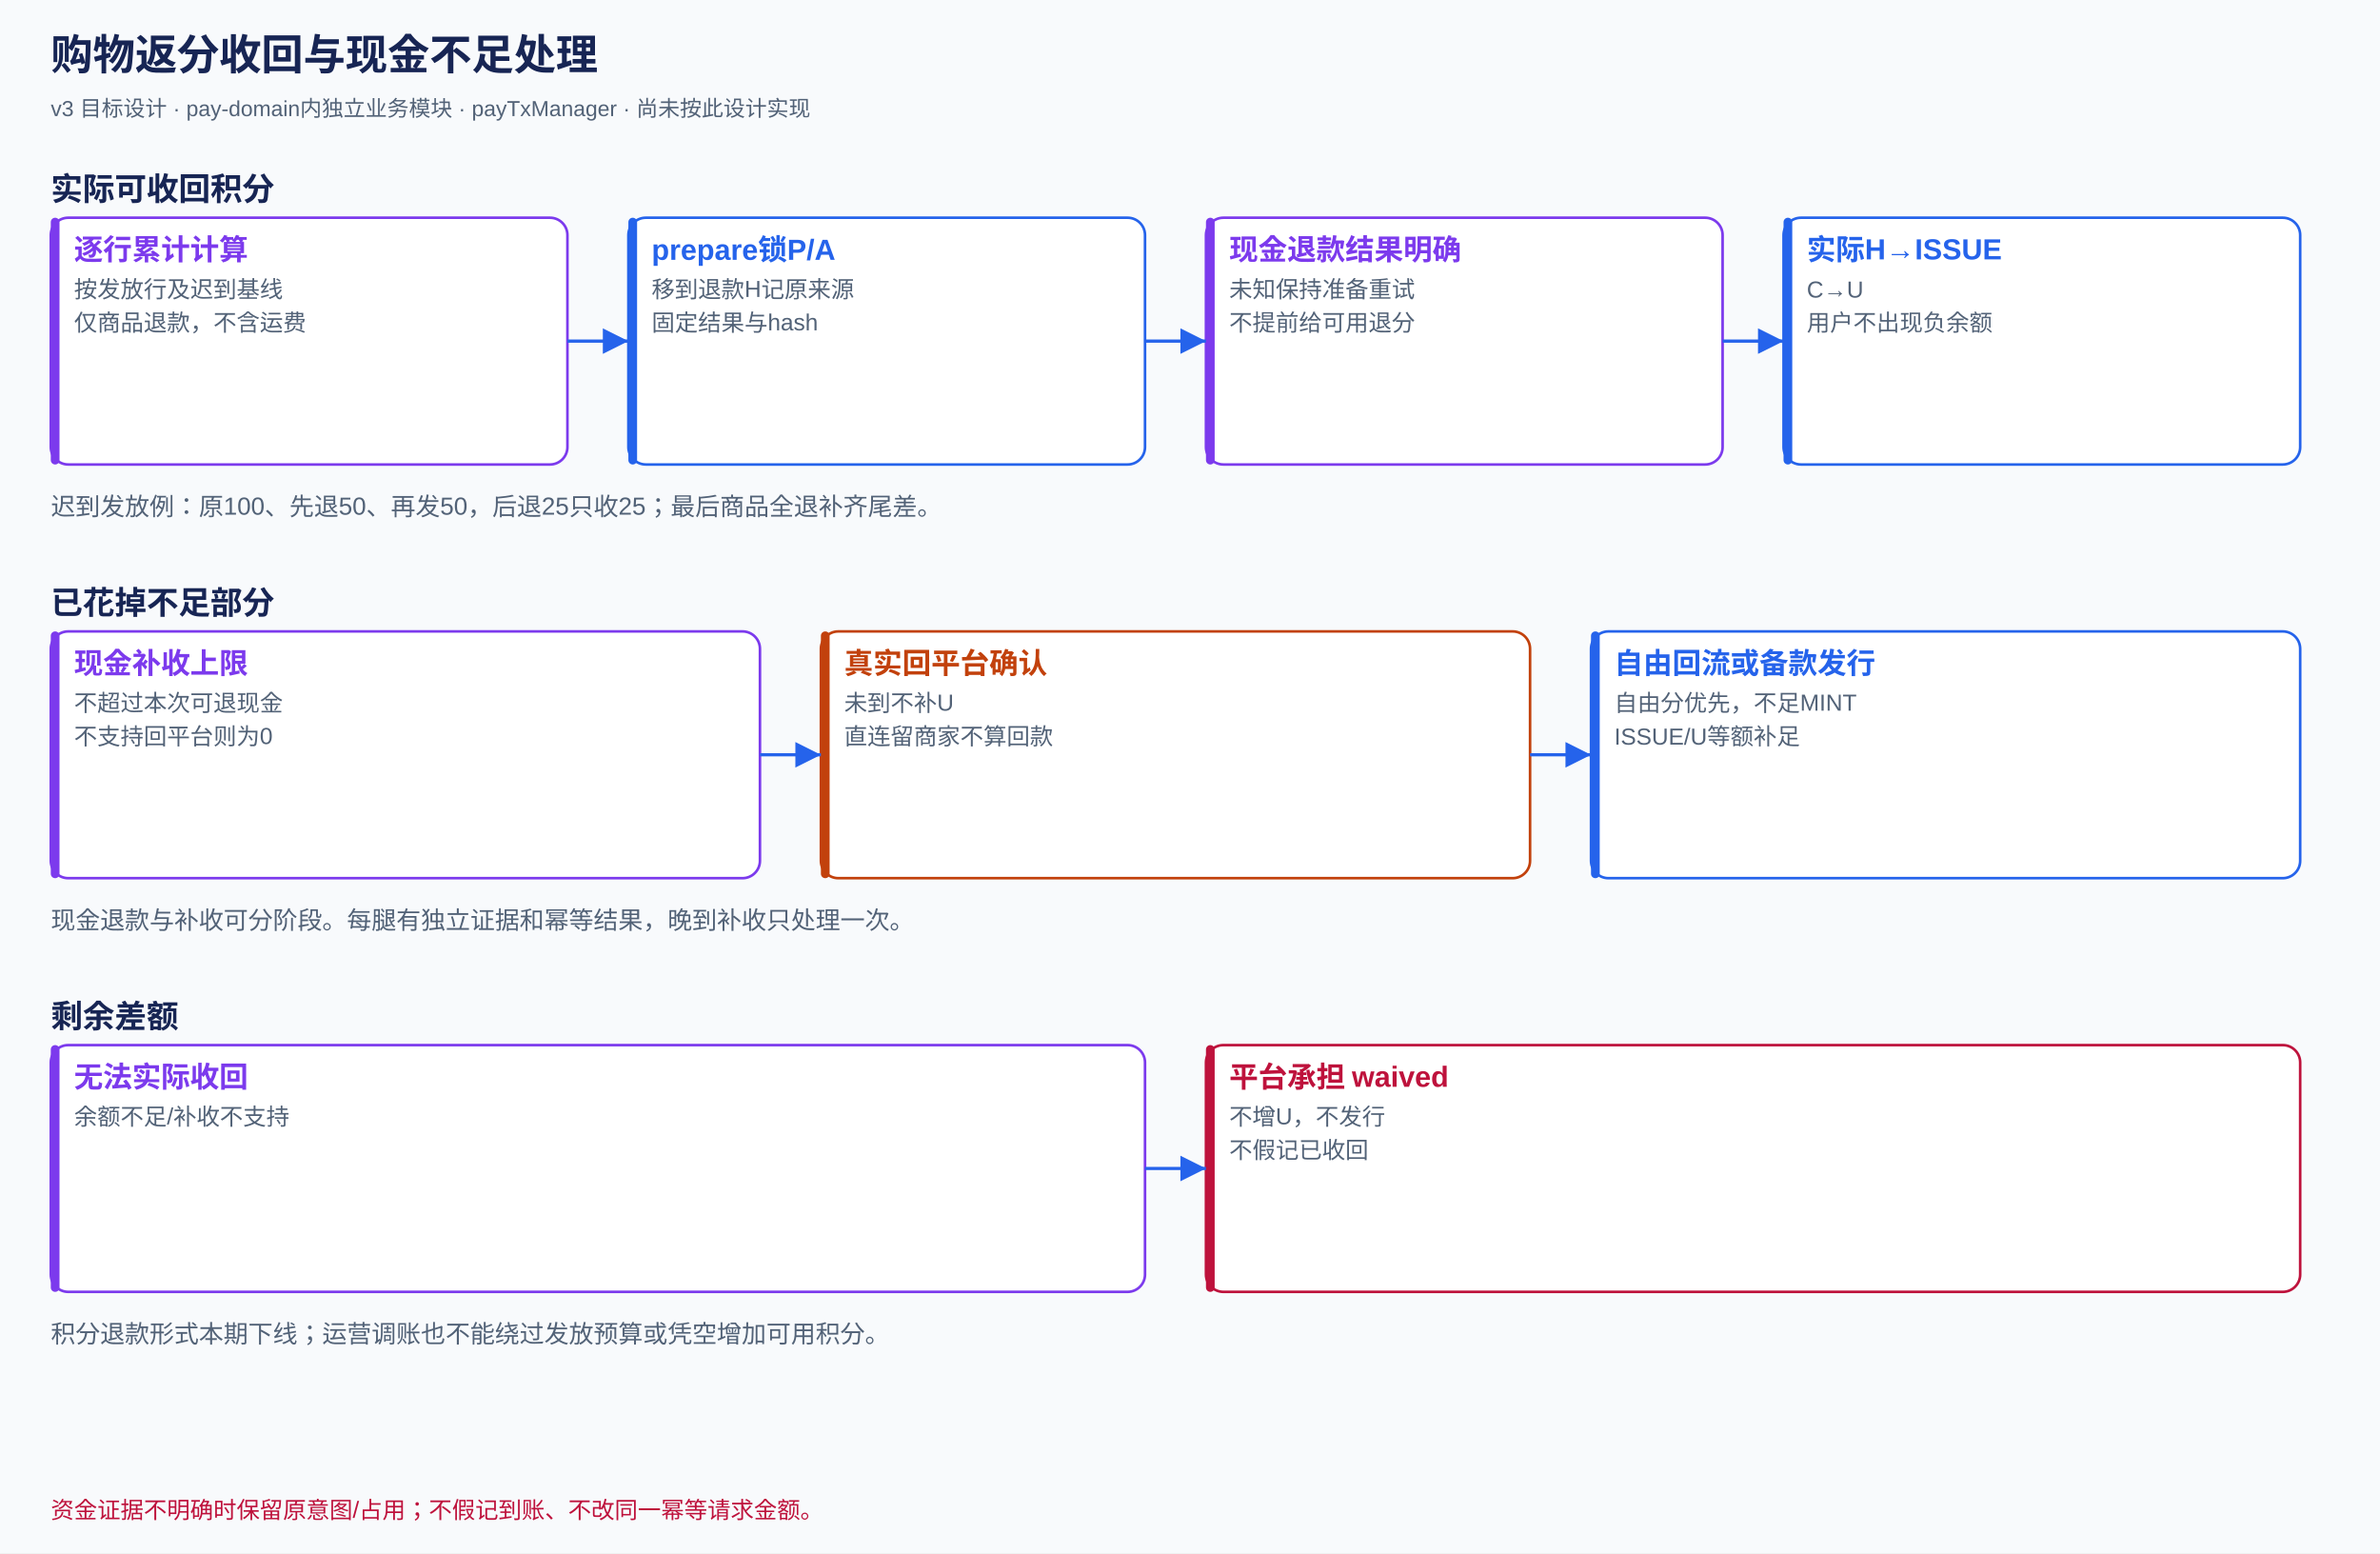
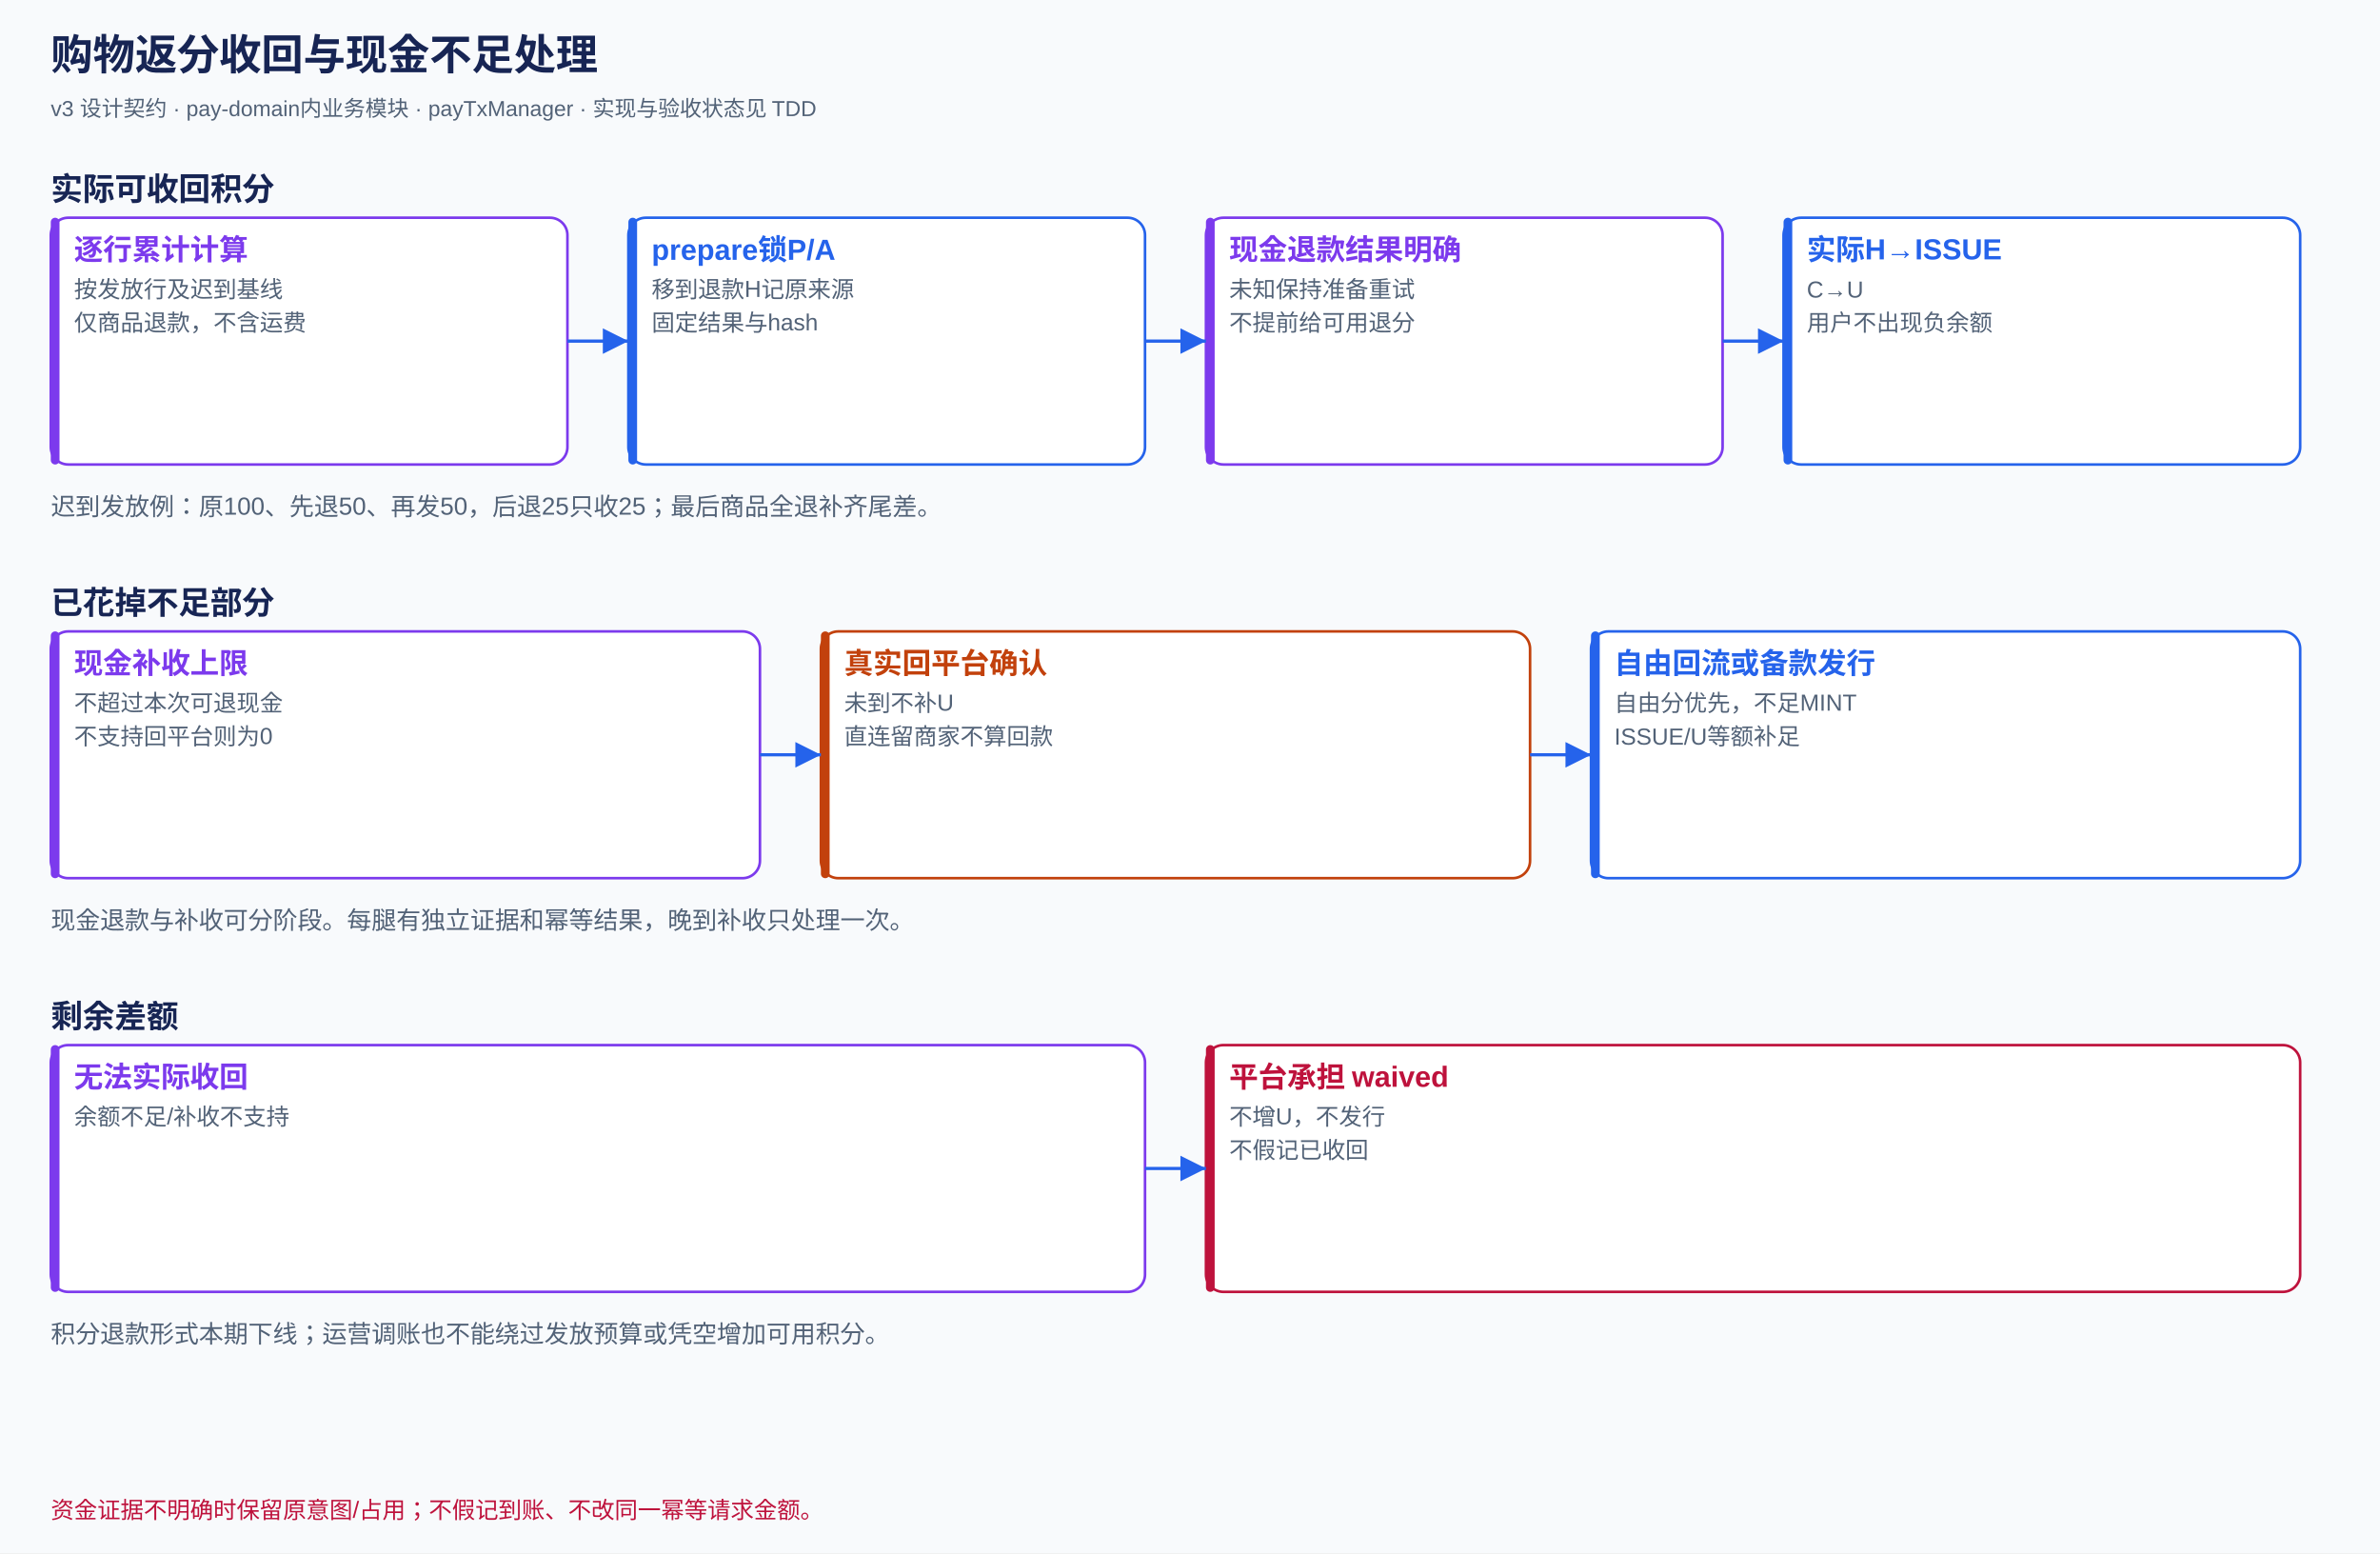
<svg xmlns="http://www.w3.org/2000/svg" width="1640" height="1070" viewBox="0 0 1640 1070">
  <defs>
    <marker id="point" markerWidth="9" markerHeight="8" refX="8" refY="4" orient="auto">
      <path d="M0 0L8 4L0 8" fill="#2563eb" />
    </marker>
    <marker id="money" markerWidth="9" markerHeight="8" refX="8" refY="4" orient="auto">
      <path d="M0 0L8 4L0 8" fill="#c2410c" />
    </marker>
    <marker id="dep" markerWidth="10" markerHeight="9" refX="9" refY="4.5" orient="auto">
      <path d="M0 0L9 4.5L0 9" fill="none" stroke="#64748b" />
    </marker>
    <marker id="real" markerWidth="13" markerHeight="12" refX="12" refY="6" orient="auto">
      <path d="M0 0L12 6L0 12Z" fill="white" stroke="#475569" />
    </marker>
    <marker id="diamond" markerWidth="15" markerHeight="10" refX="14" refY="5" orient="auto-start-reverse">
      <path d="M0 5L7 0L14 5L7 10Z" fill="#475569" />
    </marker>
  </defs>
  <rect width="1640" height="1070" fill="#f8fafc" />
  <text x="35" y="48" font-family="PingFang SC,Microsoft YaHei,Arial,sans-serif" font-size="29" fill="#172554" font-weight="650" text-anchor="start">购物返分收回与现金不足处理</text>
-   <text x="35" y="80" font-family="PingFang SC,Microsoft YaHei,Arial,sans-serif" font-size="15" fill="#526277" font-weight="400" text-anchor="start">v3 目标设计 · pay-domain内独立业务模块 · payTxManager · 尚未按此设计实现</text>
+   <text x="35" y="80" font-family="PingFang SC,Microsoft YaHei,Arial,sans-serif" font-size="15" fill="#526277" font-weight="400" text-anchor="start">v3 设计契约 · pay-domain内业务模块 · payTxManager · 实现与验收状态见 TDD</text>
  <text x="35" y="138" font-family="PingFang SC,Microsoft YaHei,Arial,sans-serif" font-size="22" fill="#172554" font-weight="650" text-anchor="start">实际可收回积分</text>
  <rect x="35.0" y="150" width="356.0" height="170" rx="12" fill="white" stroke="#7c3aed" stroke-width="1.8" />
  <rect x="35.0" y="150" width="6" height="170" rx="3" fill="#7c3aed" />
  <text x="51.0" y="179" font-family="PingFang SC,Microsoft YaHei,Arial,sans-serif" font-size="20" fill="#7c3aed" font-weight="650" text-anchor="start">逐行累计计算</text>
  <text x="51.0" y="205" font-family="PingFang SC,Microsoft YaHei,Arial,sans-serif" font-size="16" fill="#526277" font-weight="400" text-anchor="start">按发放行及迟到基线</text>
  <text x="51.0" y="228" font-family="PingFang SC,Microsoft YaHei,Arial,sans-serif" font-size="16" fill="#526277" font-weight="400" text-anchor="start">仅商品退款，不含运费</text>
  <rect x="433.0" y="150" width="356.0" height="170" rx="12" fill="white" stroke="#2563eb" stroke-width="1.8" />
  <rect x="433.0" y="150" width="6" height="170" rx="3" fill="#2563eb" />
  <text x="449.0" y="179" font-family="PingFang SC,Microsoft YaHei,Arial,sans-serif" font-size="20" fill="#2563eb" font-weight="650" text-anchor="start">prepare锁P/A</text>
  <text x="449.0" y="205" font-family="PingFang SC,Microsoft YaHei,Arial,sans-serif" font-size="16" fill="#526277" font-weight="400" text-anchor="start">移到退款H记原来源</text>
  <text x="449.0" y="228" font-family="PingFang SC,Microsoft YaHei,Arial,sans-serif" font-size="16" fill="#526277" font-weight="400" text-anchor="start">固定结果与hash</text>
  <path d="M391.0,235 L433.0,235" fill="none" stroke="#2563eb" stroke-width="2.2" stroke-linejoin="round" marker-end="url(#point)" />
  <rect x="831.0" y="150" width="356.0" height="170" rx="12" fill="white" stroke="#7c3aed" stroke-width="1.8" />
  <rect x="831.0" y="150" width="6" height="170" rx="3" fill="#7c3aed" />
  <text x="847.0" y="179" font-family="PingFang SC,Microsoft YaHei,Arial,sans-serif" font-size="20" fill="#7c3aed" font-weight="650" text-anchor="start">现金退款结果明确</text>
  <text x="847.0" y="205" font-family="PingFang SC,Microsoft YaHei,Arial,sans-serif" font-size="16" fill="#526277" font-weight="400" text-anchor="start">未知保持准备重试</text>
  <text x="847.0" y="228" font-family="PingFang SC,Microsoft YaHei,Arial,sans-serif" font-size="16" fill="#526277" font-weight="400" text-anchor="start">不提前给可用退分</text>
  <path d="M789.0,235 L831.0,235" fill="none" stroke="#2563eb" stroke-width="2.2" stroke-linejoin="round" marker-end="url(#point)" />
  <rect x="1229.0" y="150" width="356.0" height="170" rx="12" fill="white" stroke="#2563eb" stroke-width="1.8" />
  <rect x="1229.0" y="150" width="6" height="170" rx="3" fill="#2563eb" />
  <text x="1245.0" y="179" font-family="PingFang SC,Microsoft YaHei,Arial,sans-serif" font-size="20" fill="#2563eb" font-weight="650" text-anchor="start">实际H→ISSUE</text>
  <text x="1245.0" y="205" font-family="PingFang SC,Microsoft YaHei,Arial,sans-serif" font-size="16" fill="#526277" font-weight="400" text-anchor="start">C→U</text>
  <text x="1245.0" y="228" font-family="PingFang SC,Microsoft YaHei,Arial,sans-serif" font-size="16" fill="#526277" font-weight="400" text-anchor="start">用户不出现负余额</text>
  <path d="M1187.0,235 L1229.0,235" fill="none" stroke="#2563eb" stroke-width="2.2" stroke-linejoin="round" marker-end="url(#point)" />
  <text x="35" y="355" font-family="PingFang SC,Microsoft YaHei,Arial,sans-serif" font-size="17" fill="#526277" font-weight="400" text-anchor="start">迟到发放例：原100、先退50、再发50，后退25只收25；最后商品全退补齐尾差。</text>
  <text x="35" y="423" font-family="PingFang SC,Microsoft YaHei,Arial,sans-serif" font-size="22" fill="#172554" font-weight="650" text-anchor="start">已花掉不足部分</text>
  <rect x="35.0" y="435" width="488.667" height="170" rx="12" fill="white" stroke="#7c3aed" stroke-width="1.8" />
  <rect x="35.0" y="435" width="6" height="170" rx="3" fill="#7c3aed" />
  <text x="51.0" y="464" font-family="PingFang SC,Microsoft YaHei,Arial,sans-serif" font-size="20" fill="#7c3aed" font-weight="650" text-anchor="start">现金补收上限</text>
  <text x="51.0" y="490" font-family="PingFang SC,Microsoft YaHei,Arial,sans-serif" font-size="16" fill="#526277" font-weight="400" text-anchor="start">不超过本次可退现金</text>
  <text x="51.0" y="513" font-family="PingFang SC,Microsoft YaHei,Arial,sans-serif" font-size="16" fill="#526277" font-weight="400" text-anchor="start">不支持回平台则为0</text>
  <rect x="565.667" y="435" width="488.667" height="170" rx="12" fill="white" stroke="#c2410c" stroke-width="1.8" />
  <rect x="565.667" y="435" width="6" height="170" rx="3" fill="#c2410c" />
  <text x="581.667" y="464" font-family="PingFang SC,Microsoft YaHei,Arial,sans-serif" font-size="20" fill="#c2410c" font-weight="650" text-anchor="start">真实回平台确认</text>
  <text x="581.667" y="490" font-family="PingFang SC,Microsoft YaHei,Arial,sans-serif" font-size="16" fill="#526277" font-weight="400" text-anchor="start">未到不补U</text>
  <text x="581.667" y="513" font-family="PingFang SC,Microsoft YaHei,Arial,sans-serif" font-size="16" fill="#526277" font-weight="400" text-anchor="start">直连留商家不算回款</text>
  <path d="M523.667,520 L565.667,520" fill="none" stroke="#2563eb" stroke-width="2.2" stroke-linejoin="round" marker-end="url(#point)" />
  <rect x="1096.333" y="435" width="488.667" height="170" rx="12" fill="white" stroke="#2563eb" stroke-width="1.8" />
  <rect x="1096.333" y="435" width="6" height="170" rx="3" fill="#2563eb" />
  <text x="1112.333" y="464" font-family="PingFang SC,Microsoft YaHei,Arial,sans-serif" font-size="20" fill="#2563eb" font-weight="650" text-anchor="start">自由回流或备款发行</text>
  <text x="1112.333" y="490" font-family="PingFang SC,Microsoft YaHei,Arial,sans-serif" font-size="16" fill="#526277" font-weight="400" text-anchor="start">自由分优先，不足MINT</text>
  <text x="1112.333" y="513" font-family="PingFang SC,Microsoft YaHei,Arial,sans-serif" font-size="16" fill="#526277" font-weight="400" text-anchor="start">ISSUE/U等额补足</text>
  <path d="M1054.333,520 L1096.333,520" fill="none" stroke="#2563eb" stroke-width="2.2" stroke-linejoin="round" marker-end="url(#point)" />
  <text x="35" y="640" font-family="PingFang SC,Microsoft YaHei,Arial,sans-serif" font-size="17" fill="#526277" font-weight="400" text-anchor="start">现金退款与补收可分阶段。每腿有独立证据和幂等结果，晚到补收只处理一次。</text>
  <text x="35" y="708" font-family="PingFang SC,Microsoft YaHei,Arial,sans-serif" font-size="22" fill="#172554" font-weight="650" text-anchor="start">剩余差额</text>
  <rect x="35.0" y="720" width="754.0" height="170" rx="12" fill="white" stroke="#7c3aed" stroke-width="1.8" />
  <rect x="35.0" y="720" width="6" height="170" rx="3" fill="#7c3aed" />
  <text x="51.0" y="749" font-family="PingFang SC,Microsoft YaHei,Arial,sans-serif" font-size="20" fill="#7c3aed" font-weight="650" text-anchor="start">无法实际收回</text>
  <text x="51.0" y="775" font-family="PingFang SC,Microsoft YaHei,Arial,sans-serif" font-size="16" fill="#526277" font-weight="400" text-anchor="start">余额不足/补收不支持</text>
  <rect x="831.0" y="720" width="754.0" height="170" rx="12" fill="white" stroke="#be123c" stroke-width="1.8" />
  <rect x="831.0" y="720" width="6" height="170" rx="3" fill="#be123c" />
  <text x="847.0" y="749" font-family="PingFang SC,Microsoft YaHei,Arial,sans-serif" font-size="20" fill="#be123c" font-weight="650" text-anchor="start">平台承担 waived</text>
  <text x="847.0" y="775" font-family="PingFang SC,Microsoft YaHei,Arial,sans-serif" font-size="16" fill="#526277" font-weight="400" text-anchor="start">不增U，不发行</text>
  <text x="847.0" y="798" font-family="PingFang SC,Microsoft YaHei,Arial,sans-serif" font-size="16" fill="#526277" font-weight="400" text-anchor="start">不假记已收回</text>
  <path d="M789.0,805 L831.0,805" fill="none" stroke="#2563eb" stroke-width="2.2" stroke-linejoin="round" marker-end="url(#point)" />
  <text x="35" y="925" font-family="PingFang SC,Microsoft YaHei,Arial,sans-serif" font-size="17" fill="#526277" font-weight="400" text-anchor="start">积分退款形式本期下线；运营调账也不能绕过发放预算或凭空增加可用积分。</text>
  <text x="35" y="1046" font-family="PingFang SC,Microsoft YaHei,Arial,sans-serif" font-size="16" fill="#be123c" font-weight="400" text-anchor="start">资金证据不明确时保留原意图/占用；不假记到账、不改同一幂等请求金额。</text>
</svg>
